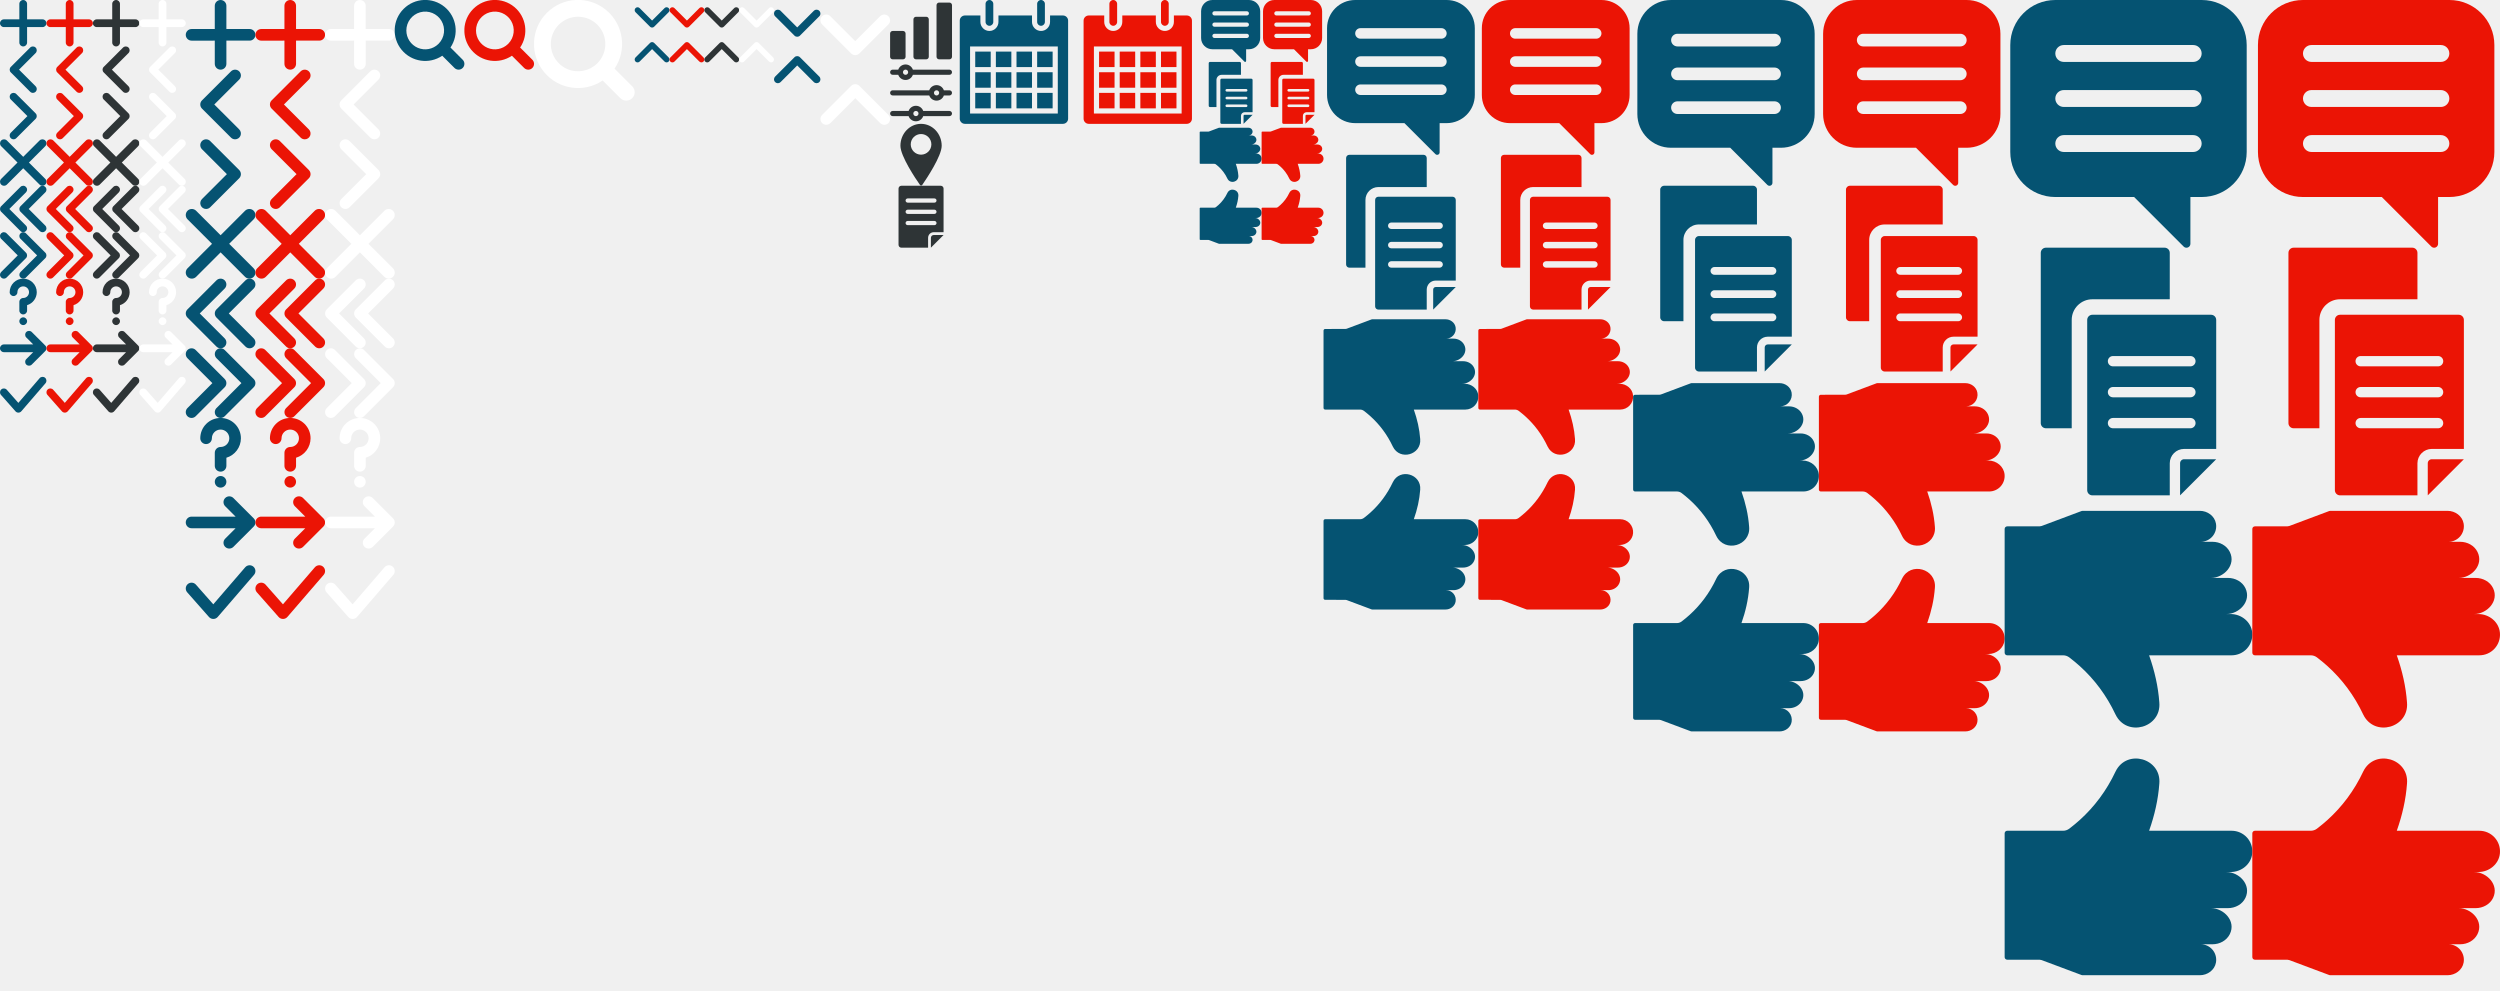
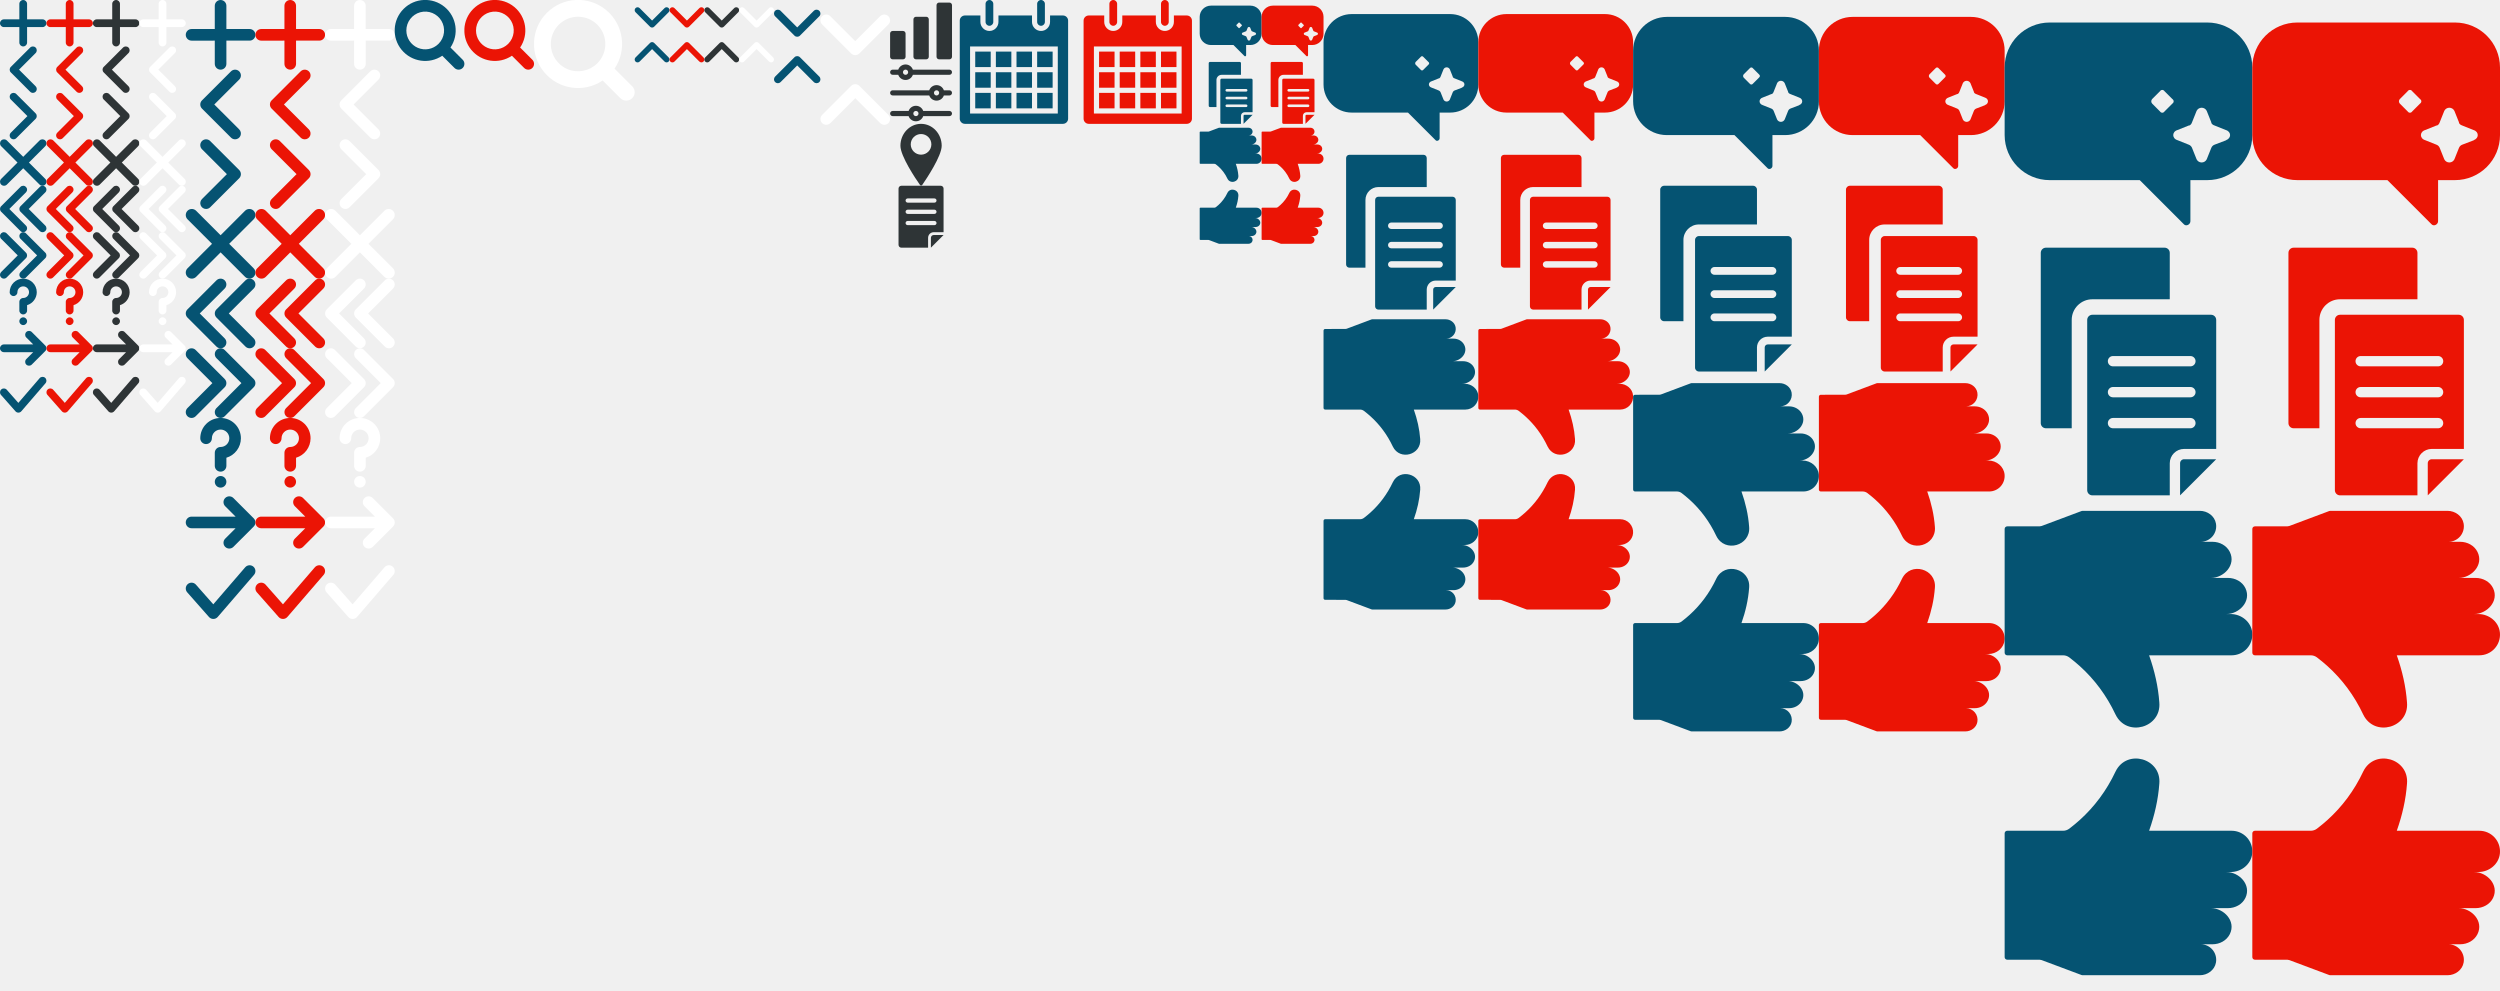
<svg xmlns="http://www.w3.org/2000/svg" xmlns:xlink="http://www.w3.org/1999/xlink" viewBox="0 0 646 256" width="646" height="256">
  <style>
    .dark-blue { fill: #055372; }
    .dark-red { fill: #eb1405; }
    .dark-grey { fill: #2e3436; }
    .white { fill: white; }
  </style>
  <symbol id="common--add" viewBox="0 0 48 48">
    <path d="M44 19.996h-.001L27.995 20l-.003-16a4 4 0 0 0-4-3.999 4 4 0 0 0-4 4.001l.003 16-15.996.003a4 4 0 0 0 .001 8h.001L19.997 28 20 44A4 4 0 0 0 24 48h.001A4 4 0 0 0 28 43.999l-.003-16L44 27.996a4 4 0 0 0-.001-8z" />
  </symbol>
  <symbol id="common--arrow-left" viewBox="0 0 28 48">
    <path d="M24 48a3.989 3.989 0 01-2.828-1.172l-20-20a4 4 0 010-5.657l20-20a4 4 0 015.657 5.657L9.657 24 26.829 41.17A4 4 0 0124 48z" />
  </symbol>
  <symbol id="common--arrow-right" viewBox="0 0 28 48">
    <path d="M4 48a4 4 0 01-2.828-6.829L18.343 24 1.172 6.828a4 4 0 015.657-5.657l20 20a4 4 0 010 5.657l-20 20A3.989 3.989 0 014 48z" />
  </symbol>
  <symbol id="common--close" viewBox="0 0 46 46">
    <path d="M28.657 23L44.83 6.828a4 4 0 0 0-5.657-5.657L23 17.343 6.83 1.17a4 4 0 0 0-5.657 5.657L17.342 23 1.173 39.17a4 4 0 0 0 5.657 5.657L23 28.657l16.172 16.171a4 4 0 0 0 5.657-5.657z" />
  </symbol>
  <symbol id="common--double-arrow-left" viewBox="0 0 48 48">
    <path d="M23.992 47.996a3.99 3.99 0 01-2.828-1.171l-20-20c-1.552-1.552-1.552-4.106 0-5.657l20-20A3.998 3.998 0 0123.988 0c2.195 0 4 1.806 4 4 0 1.059-.42 2.075-1.167 2.825L9.649 23.996l17.172 17.172a4 4 0 011.172 2.828c0 2.194-1.806 4-4 4h-.001zm20.008 0a3.99 3.99 0 01-2.829-1.171l-20-20c-1.552-1.552-1.552-4.106 0-5.657l20-20A4 4 0 0143.995 0c2.195 0 4.001 1.806 4.001 4a4 4 0 01-1.168 2.825L29.656 23.996l17.172 17.172A4 4 0 0148 43.996c0 2.194-1.806 4-4 4z" />
  </symbol>
  <symbol id="common--double-arrow-right" viewBox="0 0 48 48">
    <path d="M4 47.996c-2.194 0-4-1.806-4-4a4 4 0 011.172-2.828l17.172-17.172L1.172 6.825A4 4 0 01.004 4c0-2.194 1.806-4 4.001-4a4 4 0 012.824 1.168l20 20c1.552 1.551 1.552 4.105 0 5.657l-20 20A3.99 3.99 0 014 47.996zm20.008 0h-.001c-2.194 0-4-1.806-4-4a4 4 0 011.172-2.828l17.172-17.172L21.179 6.825A4.004 4.004 0 0120.012 4c0-2.194 1.805-4 4-4 1.058 0 2.075.42 2.824 1.168l20 20c1.552 1.551 1.552 4.105 0 5.657l-20 20a3.99 3.99 0 01-2.828 1.171z" />
  </symbol>
  <symbol id="common--help" viewBox="0 0 28 48">
    <circle cx="14" cy="44" r="4" />
    <path d="M28 14a14 14 0 0 0-28 0 4 4 0 0 0 8 0 6 6 0 1 1 6 6 4 4 0 0 0-4 4v9a4 4 0 0 0 8 0v-5.59A14.02 14.02 0 0 0 28 14z" />
  </symbol>
  <symbol id="common--next" viewBox="0 0 48 36">
    <path d="M46.829 15.172l-14-14a4 4 0 0 0-5.658 5.656L34.343 14H4a4 4 0 0 0 0 8h30.343l-7.172 7.172a4 4 0 1 0 5.658 5.656l14-14a4 4 0 0 0 0-5.656z" />
  </symbol>
  <symbol id="common--selected" viewBox="0 0 48 37">
    <path d="M19 37a3.999 3.999 0 0 1-3-1.354l-15-17a4 4 0 0 1 6-5.293l11.965 13.56L40.97 1.389a4 4 0 0 1 6.06 5.223l-25 29A4 4 0 0 1 19.023 37z" />
  </symbol>
  <symbol id="group-common" viewBox="0 0 48 432">
    <use xlink:href="#common--add" width="48" height="48" />
    <use xlink:href="#common--arrow-left" width="48" height="48" y="48" />
    <use xlink:href="#common--arrow-right" width="48" height="48" y="96" />
    <use xlink:href="#common--close" width="48" height="48" y="144" />
    <use xlink:href="#common--double-arrow-left" width="48" height="48" y="192" />
    <use xlink:href="#common--double-arrow-right" width="48" height="48" y="240" />
    <use xlink:href="#common--help" width="48" height="48" y="288" />
    <use xlink:href="#common--next" width="48" height="48" y="336" />
    <use xlink:href="#common--selected" width="48" height="48" y="384" />
  </symbol>
  <symbol id="group-common--12" viewBox="0 0 48 108">
    <use xlink:href="#group-common" width="12" height="108" class="dark-blue" />
    <use xlink:href="#group-common" width="12" height="108" x="12" class="dark-red" />
    <use xlink:href="#group-common" width="12" height="108" x="24" class="dark-grey" />
    <use xlink:href="#group-common" width="12" height="108" x="36" class="white" />
  </symbol>
  <symbol id="group-common--18" viewBox="0 0 54 162">
    <use xlink:href="#group-common" width="18" height="162" class="dark-blue" />
    <use xlink:href="#group-common" width="18" height="162" x="18" class="dark-red" />
    <use xlink:href="#group-common" width="18" height="162" x="36" class="white" />
  </symbol>
  <symbol id="search--search" viewBox="0 0 48 48">
    <path d="M46.829 41.172L38.4 32.744a21.018 21.018 0 1 0-5.657 5.657l8.427 8.427a4 4 0 0 0 5.658-5.656zM8 21a13 13 0 1 1 22.325 9.046c-.05.045-.106.078-.154.126s-.08.104-.125.154A12.992 12.992 0 0 1 8 21z" />
  </symbol>
  <symbol id="group-search" viewBox="0 0 48 48">
    <use xlink:href="#search--search" width="48" height="48" />
  </symbol>
  <symbol id="group-search--18" viewBox="0 0 36 18">
    <use xlink:href="#group-search" width="18" height="18" class="dark-blue" />
    <use xlink:href="#group-search" width="18" height="18" x="18" class="dark-red" />
  </symbol>
  <symbol id="group-search--26" viewBox="0 0 26 26">
    <use xlink:href="#group-search" width="26" height="26" class="white" />
  </symbol>
  <symbol id="toggle--down" viewBox="0 0 48 28">
    <path d="M48 4a3.989 3.989 0 0 1-1.172 2.829l-20 20a4 4 0 0 1-5.657 0l-20-20a4 4 0 0 1 5.657-5.657L24 18.343 41.17 1.172A4 4 0 0 1 48 4z" />
  </symbol>
  <symbol id="toggle--up" viewBox="0 0 48 28">
    <path d="M0 24a3.989 3.989 0 0 1 1.171-2.828l20-20a4 4 0 0 1 5.658 0l20 20a4 4 0 1 1-5.658 5.657L24 9.657 6.829 26.829A4 4 0 0 1 0 24z" />
  </symbol>
  <symbol id="group-toggle" viewBox="0 0 48 96">
    <use xlink:href="#toggle--down" width="48" height="48" />
    <use xlink:href="#toggle--up" width="48" height="48" y="48" />
  </symbol>
  <symbol id="group-toggle--9" viewBox="0 0 36 18">
    <use xlink:href="#group-toggle" width="9" height="18" class="dark-blue" />
    <use xlink:href="#group-toggle" width="9" height="18" x="9" class="dark-red" />
    <use xlink:href="#group-toggle" width="9" height="18" x="18" class="dark-grey" />
    <use xlink:href="#group-toggle" width="9" height="18" x="27" class="white" />
  </symbol>
  <symbol id="group-toggle--12" viewBox="0 0 12 24">
    <use xlink:href="#group-toggle" width="12" height="24" class="dark-blue" />
  </symbol>
  <symbol id="group-toggle--18" viewBox="0 0 18 36">
    <use xlink:href="#group-toggle" width="18" height="36" class="white" />
  </symbol>
  <symbol id="content--infographic" viewBox="0 0 48 48">
    <path d="M10 24H2c-1.1 0-2 .9-2 2v18c0 1.1.9 2 2 2h8c1.1 0 2-.9 2-2V26c0-1.1-.9-2-2-2zM28 13h-7.9c-1.1 0-2 .9-2 2v29c0 1.1.9 2 2 2H28c1.1 0 2-.9 2-2V15c0-1.1-.9-2-2-2zM46 2h-8c-1.1 0-2 .9-2 2v40c0 1.1.9 2 2 2h8c1.1 0 2-.9 2-2V4c0-1.1-.9-2-2-2z" />
  </symbol>
  <symbol id="content--interactive" viewBox="0 0 48 44.064">
    <path d="M2 8.017h4.317a6.007 6.007 0 0011.334 0H46a2 2 0 000-4H17.651a6.006 6.006 0 00-11.334 0H2a2 2 0 000 4zM11.984 4a2.016 2.016 0 11-2.016 2.017A2.018 2.018 0 0111.984 4zM46 36.049H25.683a6.006 6.006 0 00-11.334 0H2a2 2 0 000 4h12.349a6.007 6.007 0 0011.334 0H46a2 2 0 000-4zm-25.984 4.015a2.016 2.016 0 112.016-2.015 2.018 2.018 0 01-2.016 2.015zM46 20.032h-4.317a6.007 6.007 0 00-11.334 0H2a2 2 0 000 4h28.349a6.006 6.006 0 0011.334 0H46a2 2 0 000-4zm-9.984 4.017a2.016 2.016 0 112.016-2.017 2.018 2.018 0 01-2.016 2.017z" />
  </symbol>
  <symbol id="content--map" viewBox="0 0 48 48">
    <path d="M24 0C15.2 0 8 7.6 8 17c0 8 11.8 25.6 15.2 30.4.4.6 1.3.6 1.7 0C28.2 42.6 40 25 40 17c0-9.4-7.2-17-16-17zm0 23.9c-4.4 0-8-3.6-8-8s3.6-8 8-8 8 3.6 8 8-3.6 8-8 8z" />
  </symbol>
  <symbol id="content--report" viewBox="0 0 32 44">
    <path d="M30 0H2a2.006 2.006 0 0 0-2 2v40a2.006 2.006 0 0 0 2 2h19v-7a3.999 3.999 0 0 1 4-4h7V2a2.006 2.006 0 0 0-2-2zm-4.5 28h-19a1.5 1.5 0 0 1 0-3h19a1.5 1.5 0 0 1 0 3zm0-8h-19a1.5 1.5 0 0 1 0-3h19a1.5 1.5 0 0 1 0 3zm0-8h-19a1.5 1.5 0 0 1 0-3h19a1.5 1.5 0 0 1 0 3z" />
    <path d="M23 37v7l9-9h-7a2.006 2.006 0 0 0-2 2z" />
  </symbol>
  <symbol id="group-content" viewBox="0 0 48 192">
    <use xlink:href="#content--infographic" width="48" height="48" />
    <use xlink:href="#content--interactive" width="48" height="48" y="48" />
    <use xlink:href="#content--map" width="48" height="48" y="96" />
    <use xlink:href="#content--report" width="48" height="48" y="144" />
  </symbol>
  <symbol id="group-content--16" viewBox="0 0 16 64">
    <use xlink:href="#group-content" width="16" height="64" class="dark-grey" />
  </symbol>
  <symbol id="datepicker--datepicker" viewBox="0 0 42 48">
    <path d="M40 6h-5v2.5c0 1.92-1.58 3.5-3.5 3.5S28 10.42 28 8.5V6H15v2.5c0 1.92-1.58 3.5-3.5 3.5S8 10.42 8 8.5V6H1.993C.9 6 0 6.9 0 7.993V46.007C0 47.1.9 48 1.993 48H40.007C41.1 48 42 47.1 42 46.007V7.993C42 6.9 41.1 6 40.007 6H40Zm-2 38H4V18h34v26Z" />
    <path d="M11.498 10h.004C12.324 10 13 9.324 13 8.502V1.5c0-.823-.677-1.5-1.5-1.5S10 .677 10 1.5v7.002c0 .822.676 1.498 1.498 1.498Zm20 0h.004C32.324 10 33 9.324 33 8.502V1.5c0-.823-.677-1.5-1.5-1.5S30 .677 30 1.5v7.002c0 .822.676 1.498 1.498 1.498Z" />
    <path d="M6 20h6v6H6zM14 20h6v6h-6zM22 20h6v6h-6zM30 20h6v6h-6zM6 28h6v6H6zM14 28h6v6h-6zM22 28h6v6h-6zM30 28h6v6h-6zM6 36h6v6H6zM14 36h6v6h-6zM22 36h6v6h-6zM30 36h6v6h-6z" />
  </symbol>
  <symbol id="group-datepicker" viewBox="0 0 48 48">
    <use xlink:href="#datepicker--datepicker" width="48" height="48" />
  </symbol>
  <symbol id="group-datepicker--32" viewBox="0 0 64 32">
    <use xlink:href="#group-datepicker" width="32" height="32" class="dark-blue" />
    <use xlink:href="#group-datepicker" width="32" height="32" x="32" class="dark-red" />
  </symbol>
-   <symbol id="chat--chat" viewBox="0 0 42 44">
-     <path d="M34 0H8a8 8 0 0 0-8 8v19a8 8 0 0 0 8 8h14l8.805 8.805A.7.7 0 0 0 32 43.31V35h2a8 8 0 0 0 8-8V8a8 8 0 0 0-8-8Zm-1.5 27h-23a1.5 1.5 0 0 1 0-3h23a1.5 1.5 0 0 1 0 3Zm0-8h-23a1.5 1.5 0 0 1 0-3h23a1.5 1.5 0 0 1 0 3Zm0-8h-23a1.5 1.5 0 0 1 0-3h23a1.5 1.5 0 0 1 0 3Z" />
+   <symbol id="chat--chat" viewBox="0 0 44 36">
+     <path d="M36 0H8a8 8 0 0 0-8 8v12a8 8 0 0 0 8 8h16l7.8 7.8c.4.5 1.2.1 1.2-.5V28h3a8 8 0 0 0 8-8V8a8 8 0 0 0-8-8Zm-9.8 13.6 1.4-1.4c.2-.3.6-.3.8 0l1.4 1.4c.3.2.3.6 0 .8l-1.4 1.4c-.2.3-.6.3-.8 0l-1.4-1.4a.6.6 0 0 1 0-.8Zm13.2 7.3-2.1.8a1 1 0 0 0-.6.6l-.8 2a1 1 0 0 1-1.8 0l-.8-2a1 1 0 0 0-.6-.6l-2-.8c-1-.3-1-1.5 0-1.8l2-.8c.3 0 .5-.3.6-.6l.8-2a1 1 0 0 1 1.8 0l.8 2c0 .3.3.5.6.6l2 .8c1 .3 1 1.5 0 1.8Z" />
  </symbol>
  <symbol id="chat--copy" viewBox="0 0 34 48">
    <path d="M27.78 41a.781.781 0 0 0-.78.78V48l7-7h-6.22zM25 10V1a1.003 1.003 0 0 0-1-1H1a1.003 1.003 0 0 0-1 1v33a1.003 1.003 0 0 0 1 1h5V14a3.999 3.999 0 0 1 4-4z" />
    <path d="M33 13H10a1.003 1.003 0 0 0-1 1v33a1.003 1.003 0 0 0 1 1h15v-6.22A2.787 2.787 0 0 1 27.78 39H34V14a1.003 1.003 0 0 0-1-1zm-4 22H14a1 1 0 0 1 0-2h15a1 1 0 0 1 0 2zm0-6H14a1 1 0 0 1 0-2h15a1 1 0 0 1 0 2zm0-6H14a1 1 0 0 1 0-2h15a1 1 0 0 1 0 2z" />
  </symbol>
  <symbol id="chat--thumbs-down" viewBox="0 0 48 41.996">
    <path d="M43 20h.798c2.109 0 4.007 1.54 4.187 3.642a4.002 4.002 0 0 1-3.986 4.355H27.996c1.058 2.99 1.763 6.06 1.982 9.141.428 4.895-6.306 6.81-8.485 2.34-1.743-3.698-4.078-6.815-6.929-9.39a33.408 33.408 0 0 0-2.024-1.676c-.35-.27-.781-.415-1.223-.415H.5a.5.5 0 0 1-.5-.5V3.507a.5.5 0 0 1 .5-.5l6.321-.01.35-.064L14.914.032 15.091 0h22.744c1.48 0 2.86.995 3.115 2.453A3.008 3.008 0 0 1 38 6h2.295c1.383 0 2.72.715 3.338 1.952C44.918 10.52 42.431 13 40 13h3.28c1.405 0 2.775.722 3.382 1.989C47.883 17.539 45.417 20 43 20Z" />
  </symbol>
  <symbol id="chat--thumbs-up" viewBox="0 0 48 41.996">
    <path d="M43 21.996h.798c2.109 0 4.007-1.54 4.187-3.641a4.002 4.002 0 0 0-3.986-4.356H27.996c1.058-2.99 1.763-6.06 1.982-9.141.428-4.895-6.306-6.81-8.485-2.34-1.743 3.698-4.078 6.815-6.929 9.39a33.408 33.408 0 0 1-2.024 1.676c-.35.27-.781.415-1.223.415H.5a.5.5 0 0 0-.5.5v23.99a.5.5 0 0 0 .5.5l6.321.01.35.064 7.744 2.901.176.032h22.744c1.48 0 2.86-.995 3.115-2.452A3.008 3.008 0 0 0 38 35.996h2.295c1.383 0 2.72-.715 3.338-1.952 1.284-2.567-1.203-5.048-3.634-5.048h3.28c1.405 0 2.775-.722 3.382-1.989 1.221-2.55-1.245-5.01-3.662-5.01Z" />
  </symbol>
  <symbol id="group-chat" viewBox="0 0 48 192">
    <use xlink:href="#chat--chat" width="48" height="48" />
    <use xlink:href="#chat--copy" width="48" height="48" y="48" />
    <use xlink:href="#chat--thumbs-down" width="48" height="48" y="96" />
    <use xlink:href="#chat--thumbs-up" width="48" height="48" y="144" />
  </symbol>
  <symbol id="group-chat--16" viewBox="0 0 32 64">
    <use xlink:href="#group-chat" width="16" height="64" class="dark-blue" />
    <use xlink:href="#group-chat" width="16" height="64" x="16" class="dark-red" />
  </symbol>
  <symbol id="group-chat--40" viewBox="0 0 80 160">
    <use xlink:href="#group-chat" width="40" height="160" class="dark-blue" />
    <use xlink:href="#group-chat" width="40" height="160" x="40" class="dark-red" />
  </symbol>
  <symbol id="group-chat--48" viewBox="0 0 96 192">
    <use xlink:href="#group-chat" width="48" height="192" class="dark-blue" />
    <use xlink:href="#group-chat" width="48" height="192" x="48" class="dark-red" />
  </symbol>
  <symbol id="group-chat--64" viewBox="0 0 128 256">
    <use xlink:href="#group-chat" width="64" height="256" class="dark-blue" />
    <use xlink:href="#group-chat" width="64" height="256" x="64" class="dark-red" />
  </symbol>
  <use xlink:href="#group-common--12" width="48" height="108" />
  <use xlink:href="#group-common--18" width="54" height="162" x="48" />
  <use xlink:href="#group-search--18" width="36" height="18" x="102" />
  <use xlink:href="#group-search--26" width="26" height="26" x="138" />
  <use xlink:href="#group-toggle--9" width="36" height="18" x="164" />
  <use xlink:href="#group-toggle--12" width="12" height="24" x="200" />
  <use xlink:href="#group-toggle--18" width="18" height="36" x="212" />
  <use xlink:href="#group-content--16" width="16" height="64" x="230" />
  <use xlink:href="#group-datepicker--32" width="64" height="32" x="246" />
  <use xlink:href="#group-chat--16" width="32" height="64" x="310" />
  <use xlink:href="#group-chat--40" width="80" height="160" x="342" />
  <use xlink:href="#group-chat--48" width="96" height="192" x="422" />
  <use xlink:href="#group-chat--64" width="128" height="256" x="518" />
</svg>
